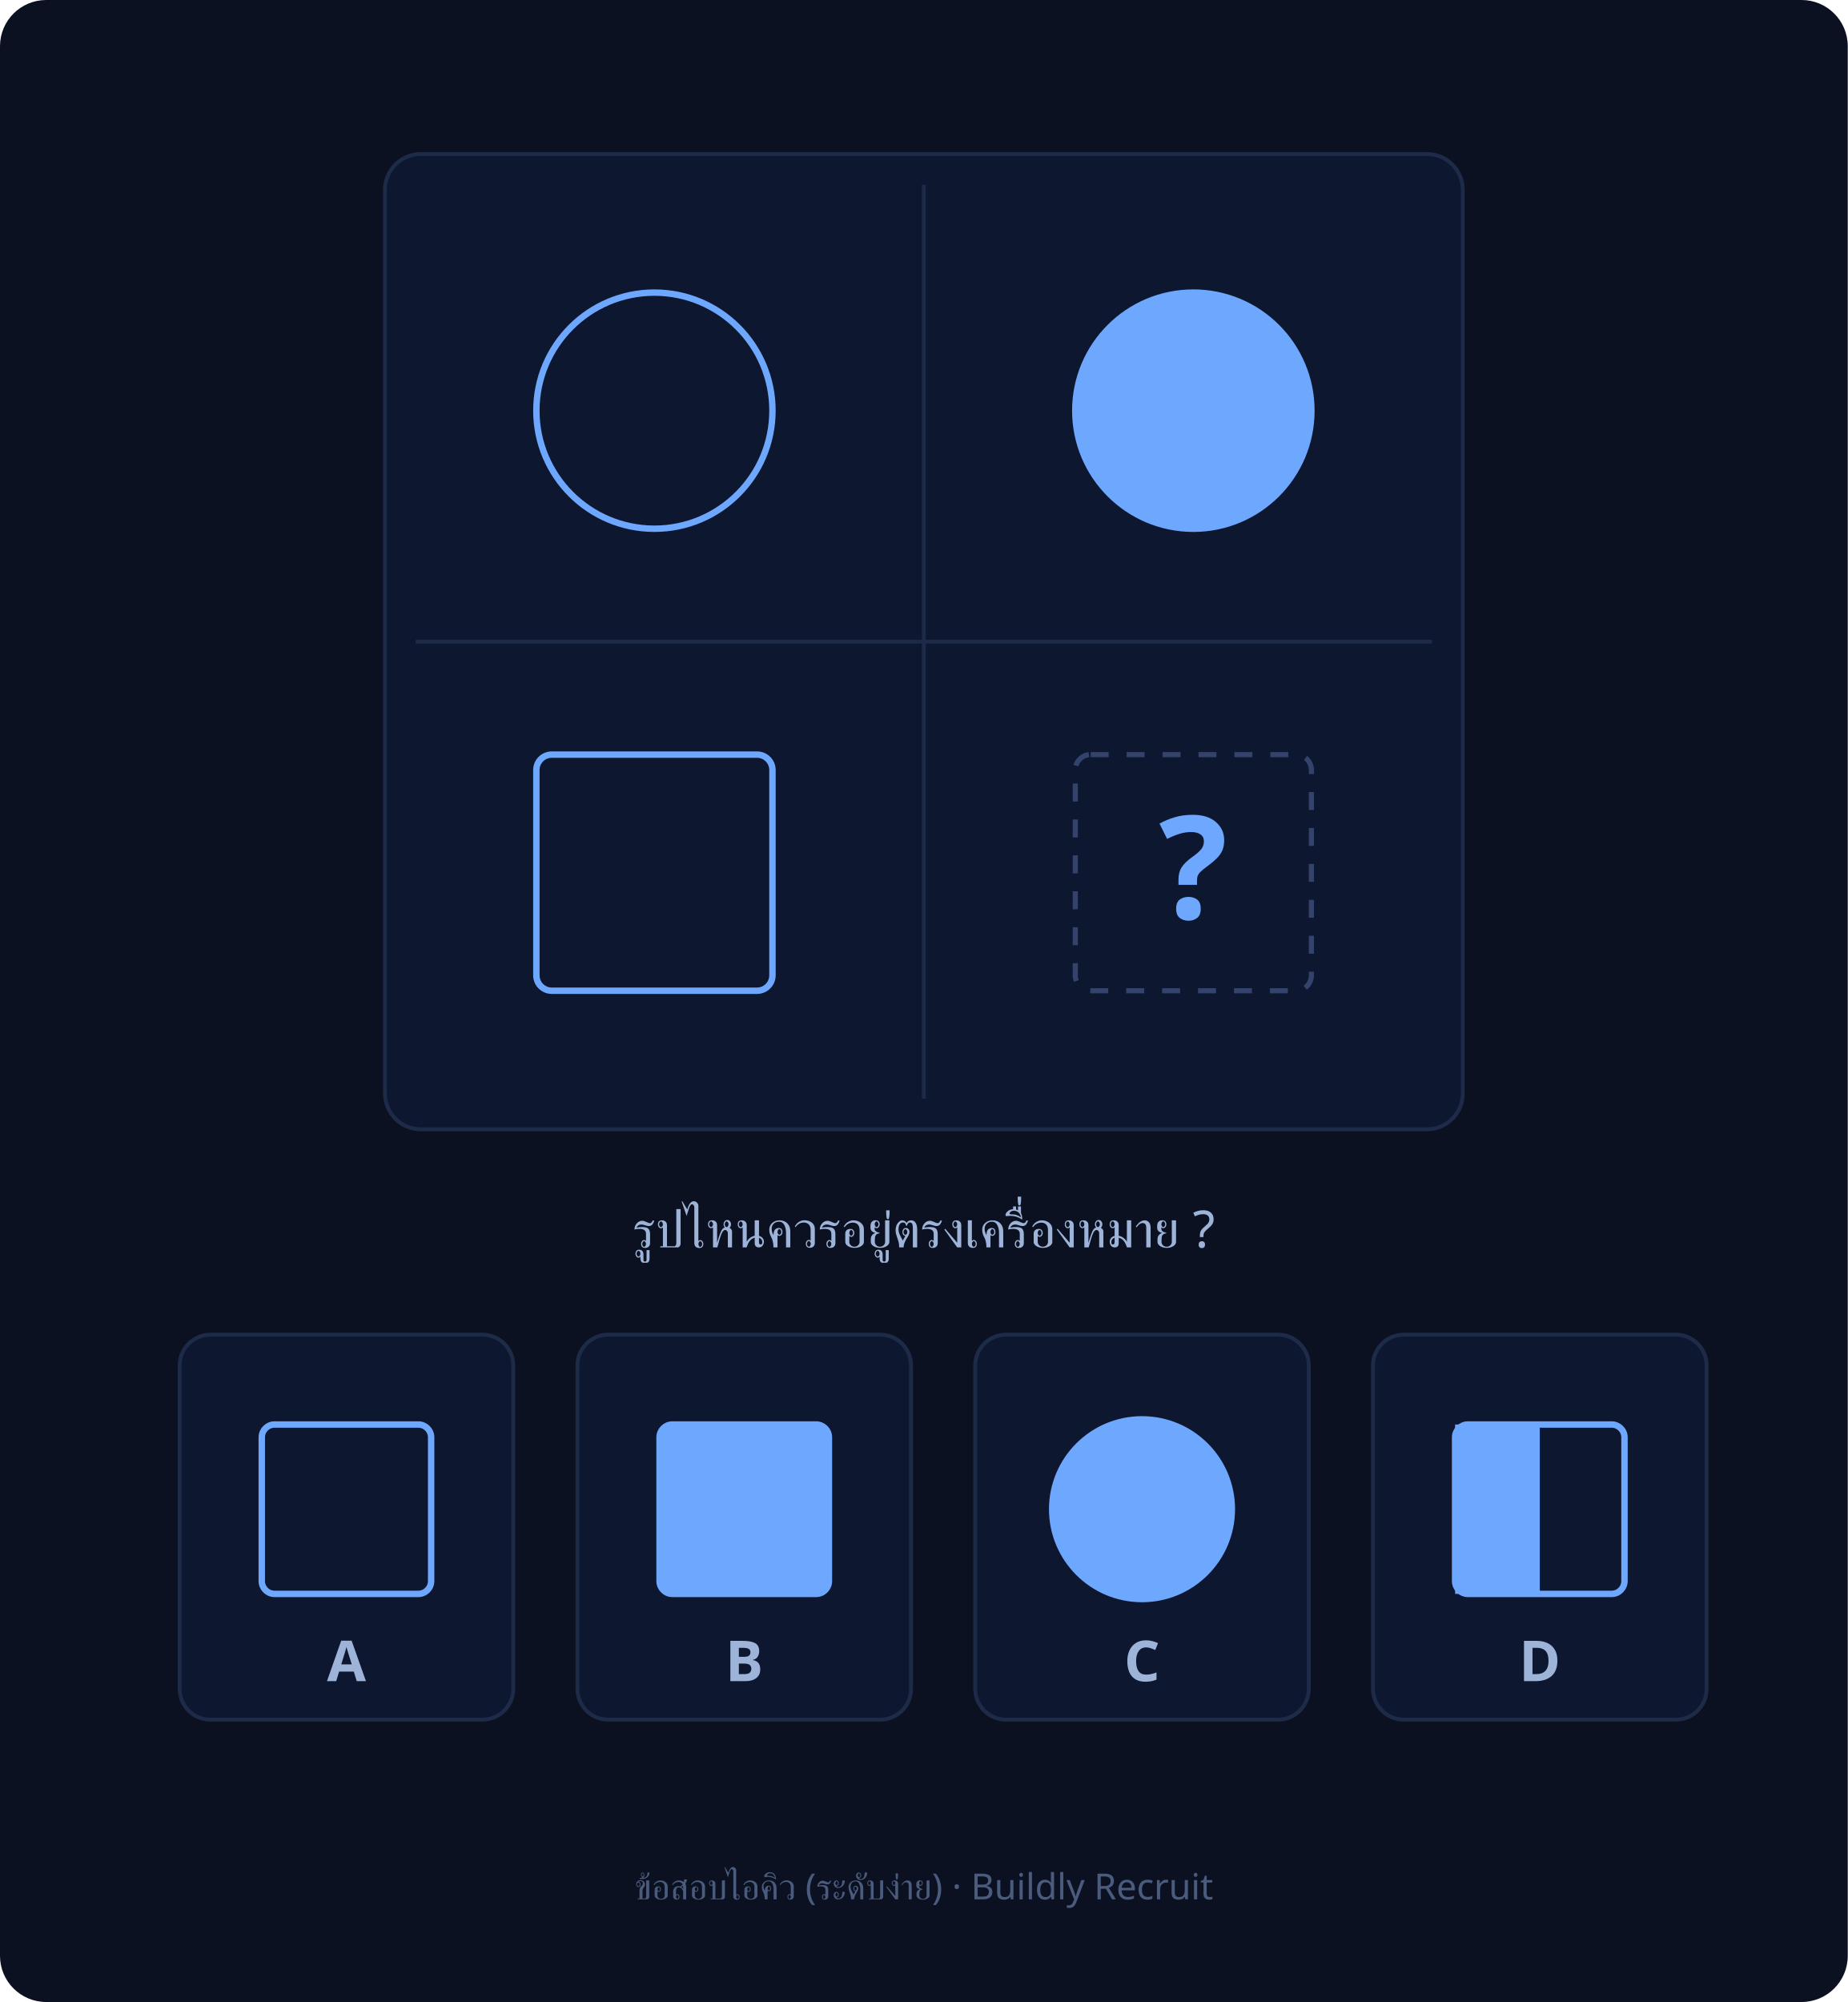
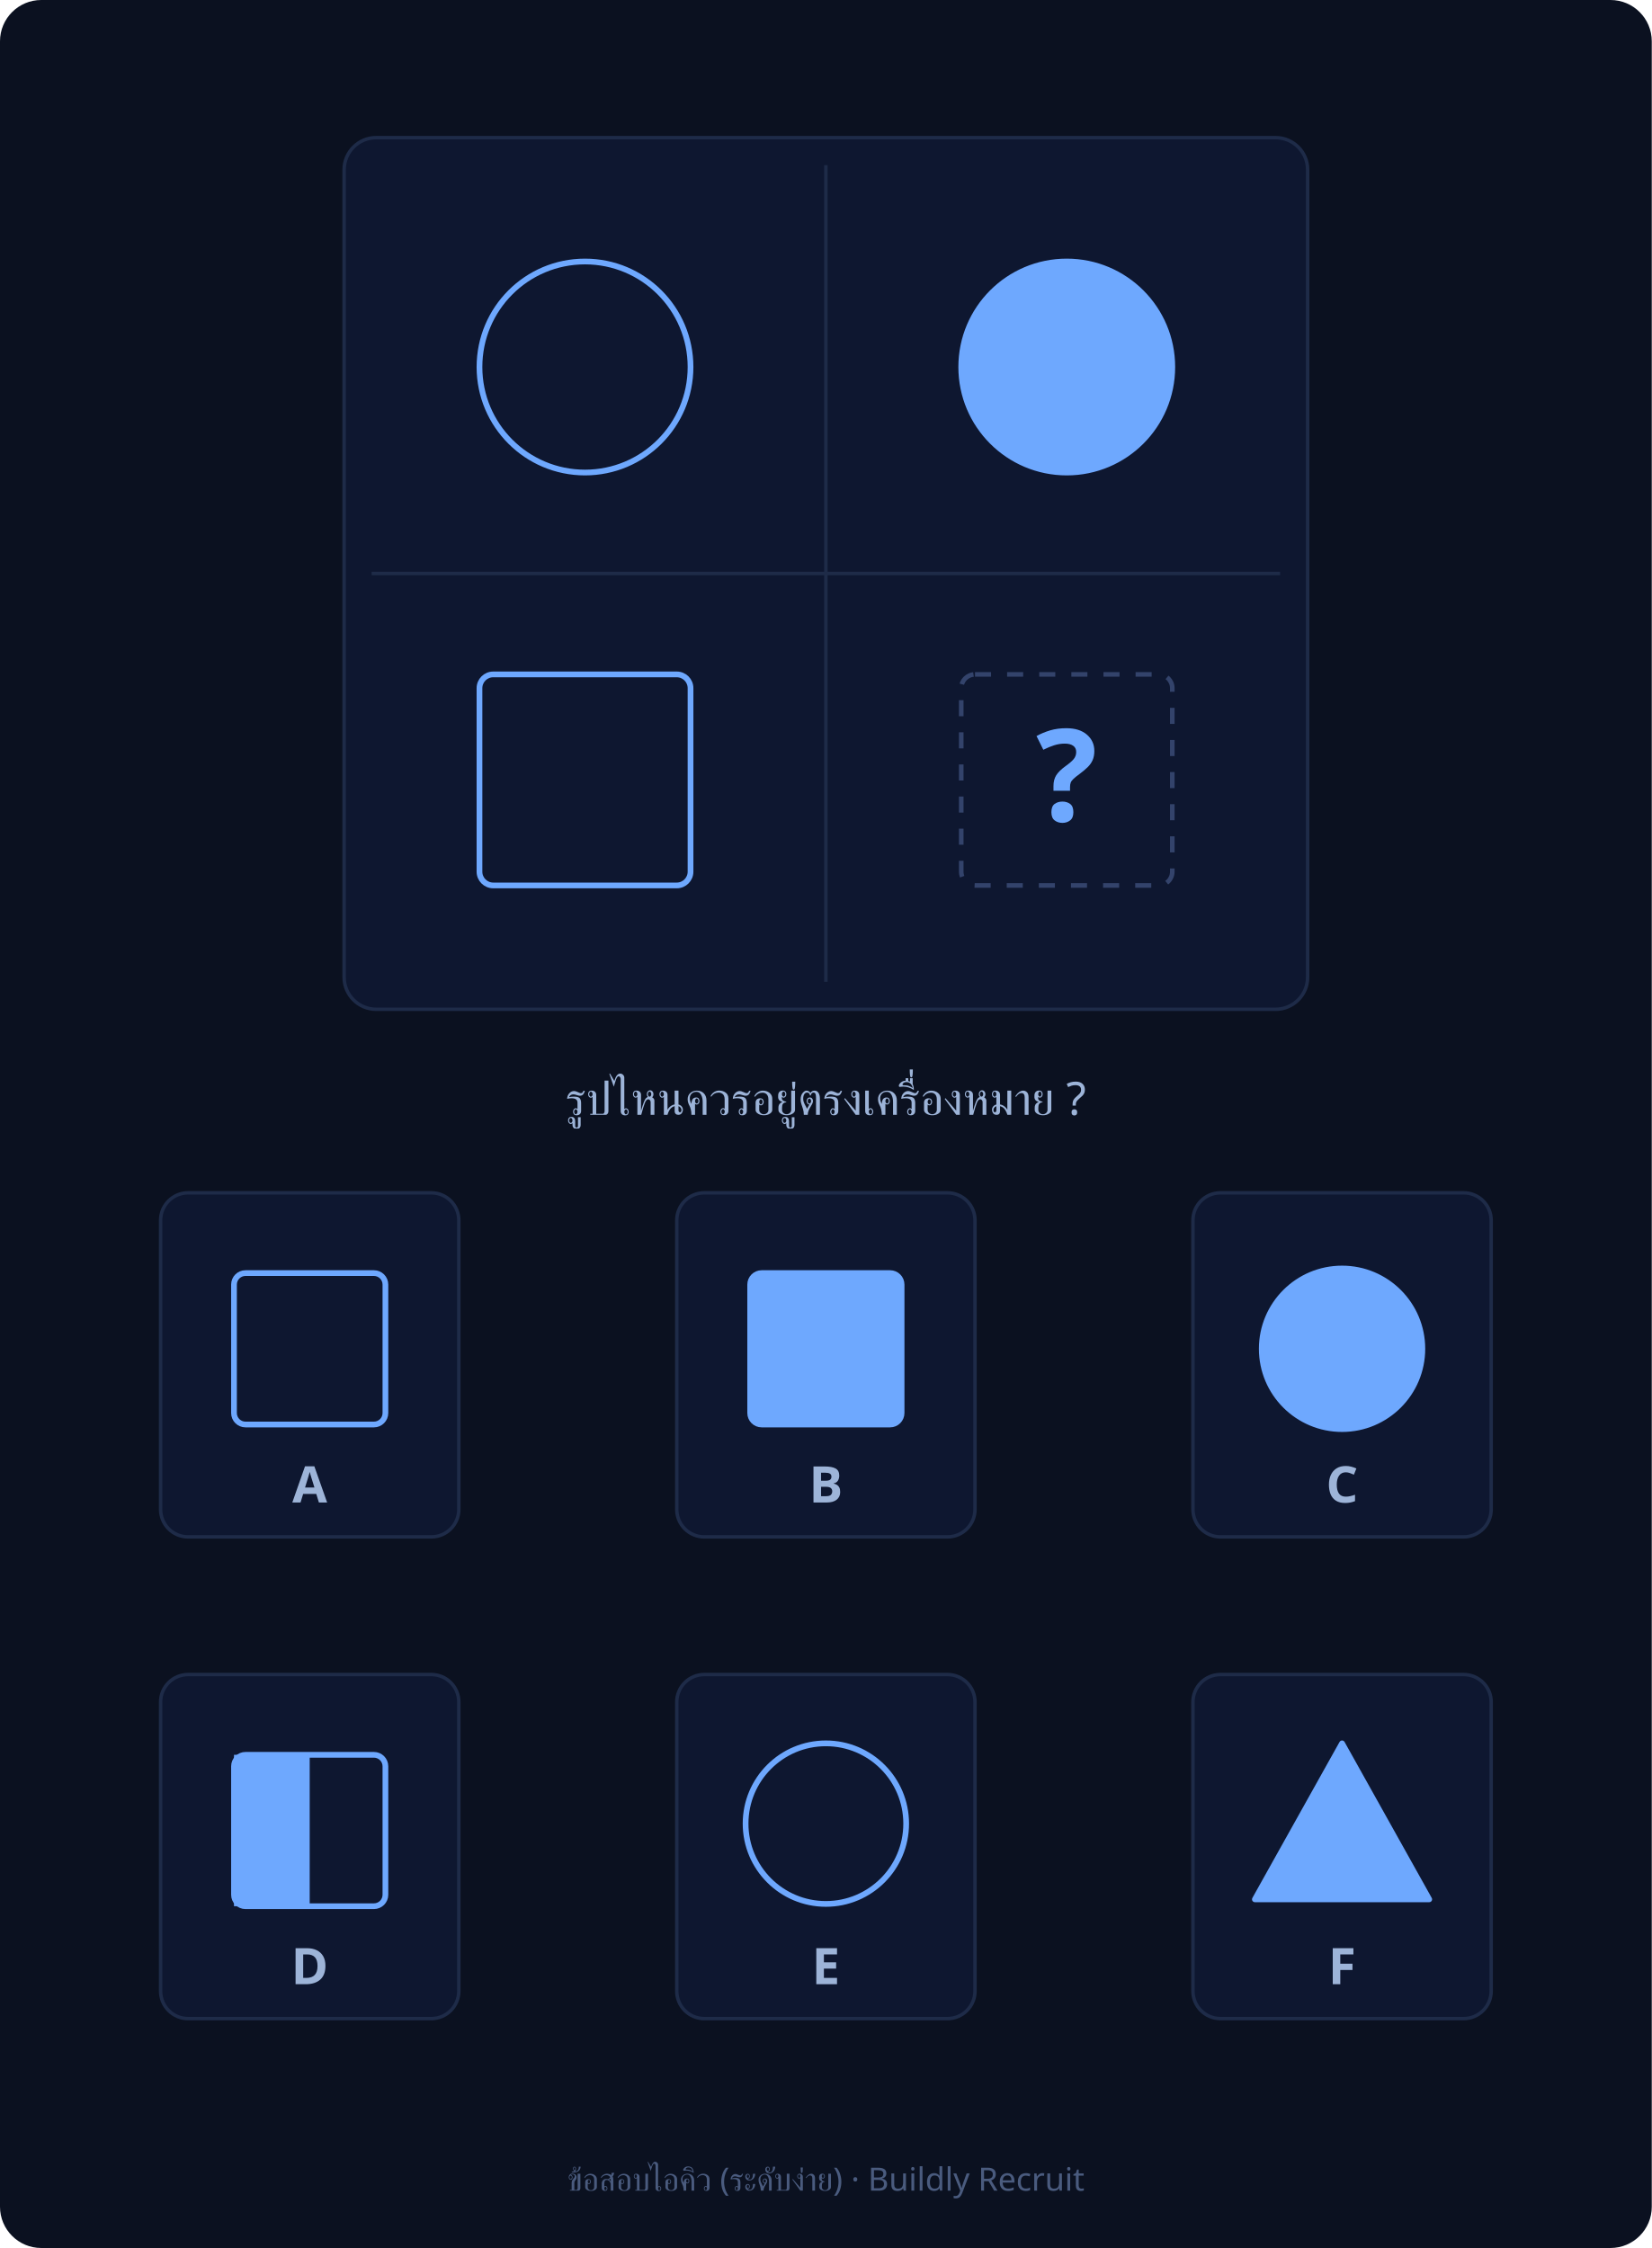
- <svg xmlns="http://www.w3.org/2000/svg" viewBox="0 0 720 780" font-family="system-ui, sans-serif">
-   <rect x="0" y="0" width="720" height="780" rx="18" fill="#0b1120" />
+ <svg xmlns="http://www.w3.org/2000/svg" viewBox="0 0 720 980" font-family="system-ui, sans-serif">
+   <rect x="0" y="0" width="720" height="980" rx="18" fill="#0b1120" />
  <rect x="150" y="60" width="420" height="380" rx="14" fill="#0e1730" stroke="#1e2b48" stroke-width="1.5" />
  <line x1="360" y1="72" x2="360" y2="428" stroke="#1e2b48" stroke-width="1.5" />
  <line x1="162" y1="250" x2="558" y2="250" stroke="#1e2b48" stroke-width="1.5" />
  <circle cx="255" cy="160" r="46" fill="none" stroke="#6ea8fe" stroke-width="2.5" />
  <circle cx="465" cy="160" r="46" fill="#6ea8fe" stroke="#6ea8fe" stroke-width="2.5" />
  <rect x="209" y="294" width="92" height="92" rx="6" fill="none" stroke="#6ea8fe" stroke-width="2.5" />
  <rect x="419" y="294" width="92" height="92" rx="6" fill="none" stroke="#33436b" stroke-width="2" stroke-dasharray="7 7" />
  <text x="465" y="358" text-anchor="middle" font-size="56" font-weight="700" fill="#6ea8fe">?</text>
  <text x="360" y="486" text-anchor="middle" font-size="20" fill="#9db4d8">รูปไหนควรอยู่ตรงเครื่องหมาย ?</text>
  <g>
-     <rect x="70" y="520" width="130" height="150" rx="12" fill="#0e1730" stroke="#1e2b48" stroke-width="1.5" />
-     <rect x="102" y="555" width="66" height="66" rx="5" fill="none" stroke="#6ea8fe" stroke-width="2.5" />
-     <text x="135" y="655" text-anchor="middle" font-size="22" font-weight="700" fill="#9db4d8">A</text>
-     <rect x="225" y="520" width="130" height="150" rx="12" fill="#0e1730" stroke="#1e2b48" stroke-width="1.5" />
-     <rect x="257" y="555" width="66" height="66" rx="5" fill="#6ea8fe" stroke="#6ea8fe" stroke-width="2.5" />
-     <text x="290" y="655" text-anchor="middle" font-size="22" font-weight="700" fill="#9db4d8">B</text>
-     <rect x="380" y="520" width="130" height="150" rx="12" fill="#0e1730" stroke="#1e2b48" stroke-width="1.5" />
-     <circle cx="445" cy="588" r="35" fill="#6ea8fe" stroke="#6ea8fe" stroke-width="2.5" />
-     <text x="445" y="655" text-anchor="middle" font-size="22" font-weight="700" fill="#9db4d8">C</text>
-     <rect x="535" y="520" width="130" height="150" rx="12" fill="#0e1730" stroke="#1e2b48" stroke-width="1.5" />
-     <rect x="567" y="555" width="66" height="66" rx="5" fill="none" stroke="#6ea8fe" stroke-width="2.5" />
-     <rect x="567" y="555" width="33" height="66" fill="#6ea8fe" />
-     <text x="600" y="655" text-anchor="middle" font-size="22" font-weight="700" fill="#9db4d8">D</text>
+     <g transform="translate(0,0)">
+       <rect x="70" y="520" width="130" height="150" rx="12" fill="#0e1730" stroke="#1e2b48" stroke-width="1.5" />
+       <rect x="102" y="555" width="66" height="66" rx="5" fill="none" stroke="#6ea8fe" stroke-width="2.5" />
+       <text x="135" y="655" text-anchor="middle" font-size="22" font-weight="700" fill="#9db4d8">A</text>
+     </g>
+     <g transform="translate(70,0)">
+       <rect x="225" y="520" width="130" height="150" rx="12" fill="#0e1730" stroke="#1e2b48" stroke-width="1.5" />
+       <rect x="257" y="555" width="66" height="66" rx="5" fill="#6ea8fe" stroke="#6ea8fe" stroke-width="2.5" />
+       <text x="290" y="655" text-anchor="middle" font-size="22" font-weight="700" fill="#9db4d8">B</text>
+     </g>
+     <g transform="translate(140,0)">
+       <rect x="380" y="520" width="130" height="150" rx="12" fill="#0e1730" stroke="#1e2b48" stroke-width="1.5" />
+       <circle cx="445" cy="588" r="35" fill="#6ea8fe" stroke="#6ea8fe" stroke-width="2.5" />
+       <text x="445" y="655" text-anchor="middle" font-size="22" font-weight="700" fill="#9db4d8">C</text>
+     </g>
+     <g transform="translate(-465,210)">
+       <rect x="535" y="520" width="130" height="150" rx="12" fill="#0e1730" stroke="#1e2b48" stroke-width="1.5" />
+       <rect x="567" y="555" width="66" height="66" rx="5" fill="none" stroke="#6ea8fe" stroke-width="2.5" />
+       <rect x="567" y="555" width="33" height="66" fill="#6ea8fe" />
+       <text x="600" y="655" text-anchor="middle" font-size="22" font-weight="700" fill="#9db4d8">D</text>
+     </g>
+     <rect x="295" y="730" width="130" height="150" rx="12" fill="#0e1730" stroke="#1e2b48" stroke-width="1.5" />
+     <circle cx="360" cy="795" r="35" fill="none" stroke="#6ea8fe" stroke-width="2.5" />
+     <text x="360" y="865" text-anchor="middle" font-size="22" font-weight="700" fill="#9db4d8">E</text>
+     <rect x="520" y="730" width="130" height="150" rx="12" fill="#0e1730" stroke="#1e2b48" stroke-width="1.5" />
+     <polygon points="585,760 623,828 547,828" fill="#6ea8fe" stroke="#6ea8fe" stroke-width="2.5" stroke-linejoin="round" />
+     <text x="585" y="865" text-anchor="middle" font-size="22" font-weight="700" fill="#9db4d8">F</text>
  </g>
-   <text x="360" y="740" text-anchor="middle" font-size="14" fill="#4a5b7e">ข้อสอบไอคิว (ระดับง่าย) · Buildly Recruit</text>
+   <text x="360" y="955" text-anchor="middle" font-size="14" fill="#4a5b7e">ข้อสอบไอคิว (ระดับง่าย) · Buildly Recruit</text>
</svg>
